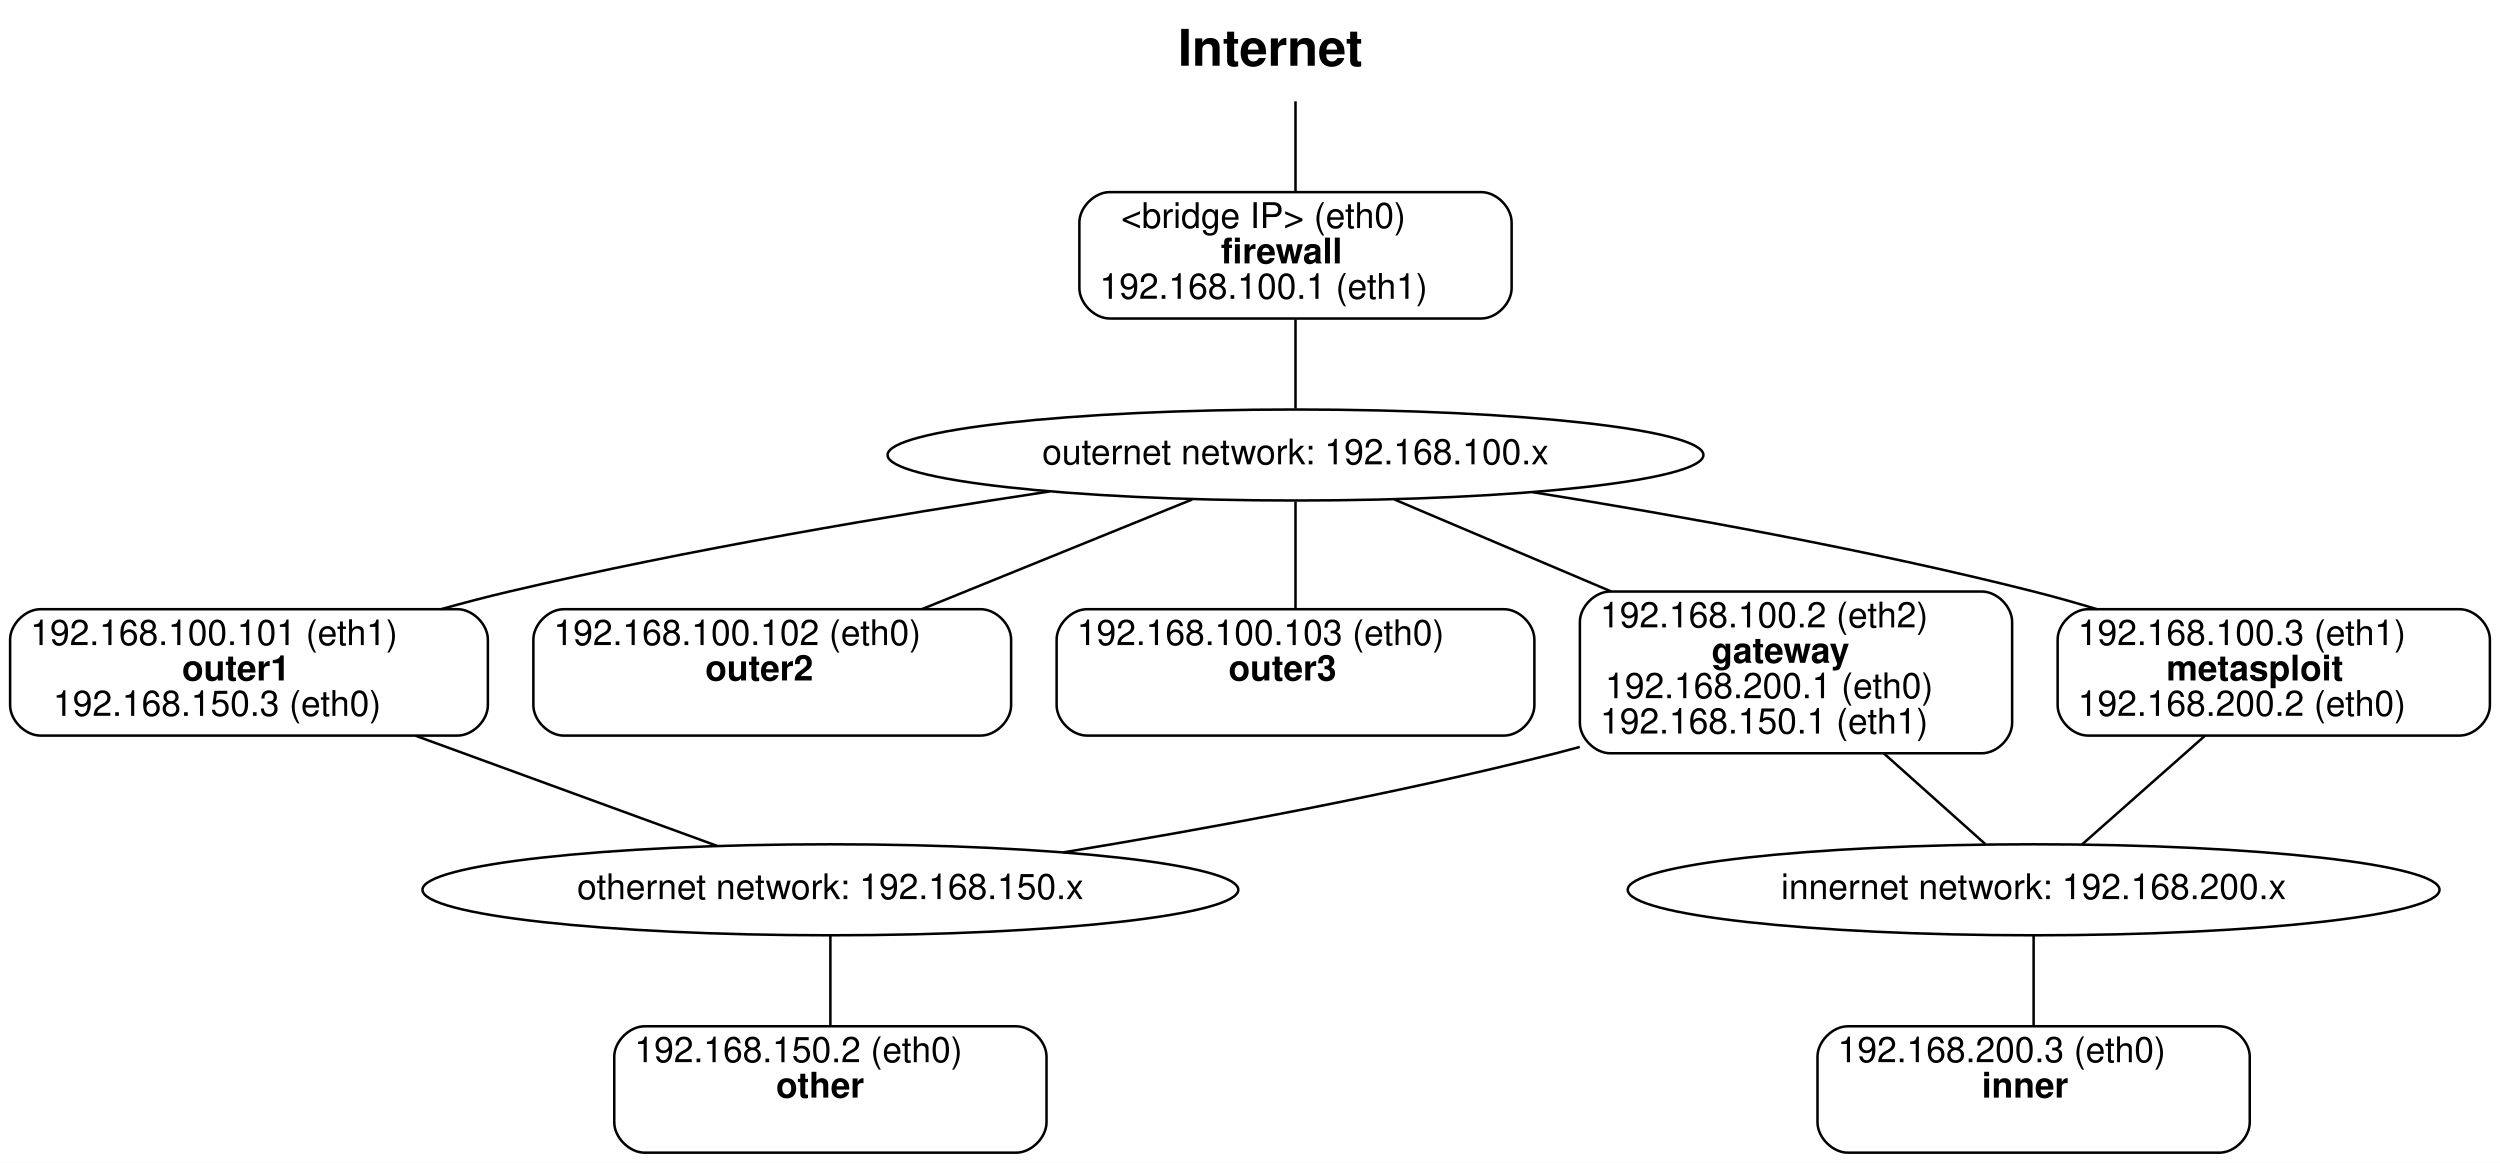
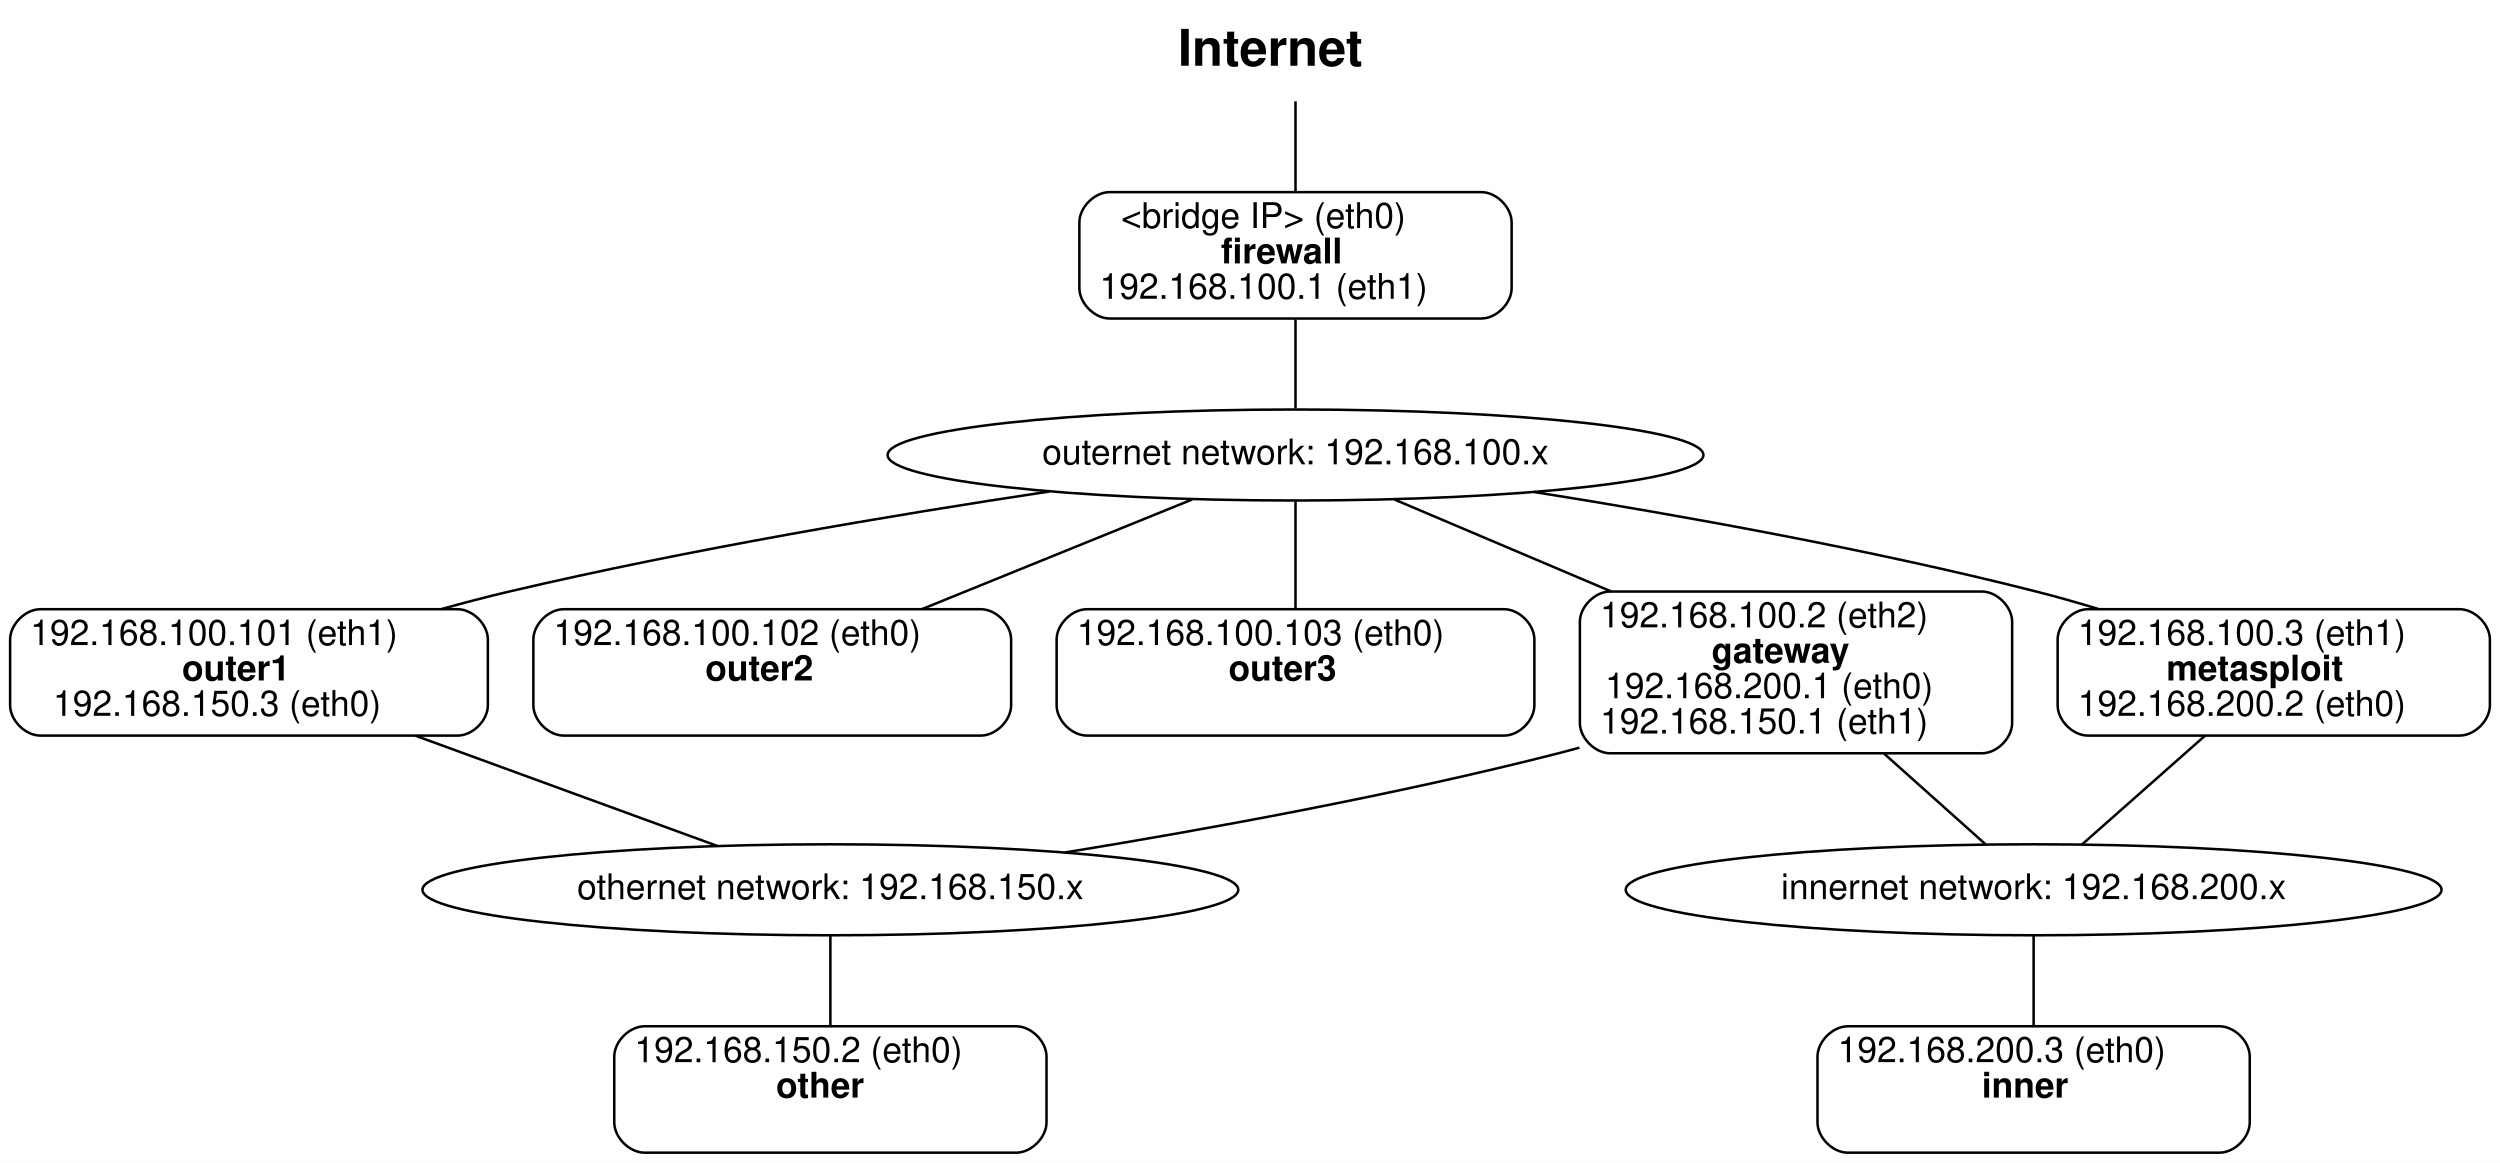
<svg xmlns="http://www.w3.org/2000/svg" width="989pt" height="460pt" viewBox="0.00 0.00 989.00 460.00">
  <g id="graph0" class="graph" transform="scale(1 1) rotate(0) translate(4 456)">
    <polygon fill="white" stroke="transparent" points="-4,4 -4,-456 985,-456 985,4 -4,4" />
    <g id="node1" class="node">
      <ellipse fill="none" stroke="black" cx="508.5" cy="-276" rx="161.37" ry="18" />
      <text text-anchor="middle" x="508.5" y="-272.3" font-family="Helvetica,sans-Serif" font-size="14.00">outernet network: 192.168.100.x</text>
    </g>
    <g id="node6" class="node">
      <path fill="none" stroke="black" d="M177,-215C177,-215 12,-215 12,-215 6,-215 0,-209 0,-203 0,-203 0,-177 0,-177 0,-171 6,-165 12,-165 12,-165 177,-165 177,-165 183,-165 189,-171 189,-177 189,-177 189,-203 189,-203 189,-209 183,-215 177,-215" />
      <text text-anchor="start" x="8" y="-200.8" font-family="Helvetica,sans-Serif" font-size="14.00"> 192.168.100.101 (eth1)</text>
      <text text-anchor="start" x="68" y="-186.8" font-family="Helvetica,sans-Serif" font-weight="bold" font-size="14.00">outer1</text>
      <text text-anchor="start" x="17" y="-172.8" font-family="Helvetica,sans-Serif" font-size="14.00">192.168.150.3 (eth0) </text>
    </g>
    <g id="edge3" class="edge">
      <path fill="none" stroke="black" d="M411.22,-261.58C349.59,-252.3 268.42,-238.65 197.5,-222 188.68,-219.93 179.51,-217.53 170.43,-215" />
    </g>
    <g id="node7" class="node">
      <path fill="none" stroke="black" d="M384,-215C384,-215 219,-215 219,-215 213,-215 207,-209 207,-203 207,-203 207,-177 207,-177 207,-171 213,-165 219,-165 219,-165 384,-165 384,-165 390,-165 396,-171 396,-177 396,-177 396,-203 396,-203 396,-209 390,-215 384,-215" />
      <text text-anchor="start" x="215" y="-200.8" font-family="Helvetica,sans-Serif" font-size="14.00"> 192.168.100.102 (eth0)</text>
      <text text-anchor="start" x="275" y="-186.8" font-family="Helvetica,sans-Serif" font-weight="bold" font-size="14.00">outer2</text>
      <text text-anchor="start" x="299" y="-172.8" font-family="Helvetica,sans-Serif" font-size="14.00"> </text>
    </g>
    <g id="edge4" class="edge">
      <path fill="none" stroke="black" d="M467.6,-258.4C437.09,-246.02 394.94,-228.92 360.74,-215.04" />
    </g>
    <g id="node8" class="node">
      <path fill="none" stroke="black" d="M591,-215C591,-215 426,-215 426,-215 420,-215 414,-209 414,-203 414,-203 414,-177 414,-177 414,-171 420,-165 426,-165 426,-165 591,-165 591,-165 597,-165 603,-171 603,-177 603,-177 603,-203 603,-203 603,-209 597,-215 591,-215" />
      <text text-anchor="start" x="422" y="-200.8" font-family="Helvetica,sans-Serif" font-size="14.00"> 192.168.100.103 (eth0)</text>
      <text text-anchor="start" x="482" y="-186.8" font-family="Helvetica,sans-Serif" font-weight="bold" font-size="14.00">outer3</text>
      <text text-anchor="start" x="506" y="-172.8" font-family="Helvetica,sans-Serif" font-size="14.00"> </text>
    </g>
    <g id="edge5" class="edge">
      <path fill="none" stroke="black" d="M508.5,-257.6C508.5,-245.29 508.5,-228.64 508.5,-215.07" />
    </g>
    <g id="node9" class="node">
      <path fill="none" stroke="black" d="M780,-222C780,-222 633,-222 633,-222 627,-222 621,-216 621,-210 621,-210 621,-170 621,-170 621,-164 627,-158 633,-158 633,-158 780,-158 780,-158 786,-158 792,-164 792,-170 792,-170 792,-210 792,-210 792,-216 786,-222 780,-222" />
      <text text-anchor="start" x="629" y="-207.8" font-family="Helvetica,sans-Serif" font-size="14.00"> 192.168.100.2 (eth2)</text>
      <text text-anchor="start" x="673" y="-193.8" font-family="Helvetica,sans-Serif" font-weight="bold" font-size="14.00">gateway</text>
      <text text-anchor="start" x="631" y="-179.8" font-family="Helvetica,sans-Serif" font-size="14.00">192.168.200.1 (eth0)</text>
      <text text-anchor="start" x="629" y="-165.8" font-family="Helvetica,sans-Serif" font-size="14.00">192.168.150.1 (eth1) </text>
    </g>
    <g id="edge8" class="edge">
      <path fill="none" stroke="black" d="M547.62,-258.4C572.07,-248.03 604.34,-234.34 633.4,-222.01" />
    </g>
    <g id="node10" class="node">
      <path fill="none" stroke="black" d="M969,-215C969,-215 822,-215 822,-215 816,-215 810,-209 810,-203 810,-203 810,-177 810,-177 810,-171 816,-165 822,-165 822,-165 969,-165 969,-165 975,-165 981,-171 981,-177 981,-177 981,-203 981,-203 981,-209 975,-215 969,-215" />
      <text text-anchor="start" x="818" y="-200.8" font-family="Helvetica,sans-Serif" font-size="14.00"> 192.168.100.3 (eth1)</text>
      <text text-anchor="start" x="853" y="-186.8" font-family="Helvetica,sans-Serif" font-weight="bold" font-size="14.00">metasploit</text>
      <text text-anchor="start" x="818" y="-172.8" font-family="Helvetica,sans-Serif" font-size="14.00">192.168.200.2 (eth0) </text>
    </g>
    <g id="edge6" class="edge">
-       <path fill="none" stroke="black" d="M602.23,-261.31C659.85,-252.08 734.94,-238.57 800.5,-222 808.66,-219.94 817.13,-217.55 825.52,-215.02" />
+       <path fill="none" stroke="black" d="M602.91,-261.36C660.68,-252.16 735.87,-238.67 801.5,-222 809.58,-219.95 817.97,-217.56 826.26,-215.04" />
    </g>
    <g id="node2" class="node">
-       <ellipse fill="none" stroke="black" cx="800.5" cy="-104" rx="160.57" ry="18" />
+       <ellipse fill="none" stroke="black" cx="800.5" cy="-104" rx="161.37" ry="18" />
      <text text-anchor="middle" x="800.5" y="-100.3" font-family="Helvetica,sans-Serif" font-size="14.00">innernet network: 192.168.200.x</text>
    </g>
    <g id="node11" class="node">
      <path fill="none" stroke="black" d="M874,-50C874,-50 727,-50 727,-50 721,-50 715,-44 715,-38 715,-38 715,-12 715,-12 715,-6 721,0 727,0 727,0 874,0 874,0 880,0 886,-6 886,-12 886,-12 886,-38 886,-38 886,-44 880,-50 874,-50" />
      <text text-anchor="start" x="723" y="-35.8" font-family="Helvetica,sans-Serif" font-size="14.00"> 192.168.200.3 (eth0)</text>
      <text text-anchor="start" x="780" y="-21.8" font-family="Helvetica,sans-Serif" font-weight="bold" font-size="14.00">inner</text>
      <text text-anchor="start" x="798" y="-7.8" font-family="Helvetica,sans-Serif" font-size="14.00"> </text>
    </g>
    <g id="edge10" class="edge">
      <path fill="none" stroke="black" d="M800.5,-85.91C800.5,-75.37 800.5,-61.68 800.5,-50.05" />
    </g>
    <g id="node3" class="node">
      <ellipse fill="none" stroke="black" cx="324.5" cy="-104" rx="161.37" ry="18" />
      <text text-anchor="middle" x="324.5" y="-100.3" font-family="Helvetica,sans-Serif" font-size="14.00">othernet network: 192.168.150.x</text>
    </g>
    <g id="edge11" class="edge">
-       <path fill="none" stroke="black" d="M416.62,-118.81C473.25,-128.1 547.05,-141.61 611.5,-158 614.61,-158.79 617.77,-159.63 620.95,-160.5" />
+       <path fill="none" stroke="black" d="M417.29,-118.77C474.07,-128.01 547.98,-141.51 612.5,-158 615.25,-158.7 618.03,-159.44 620.83,-160.21" />
    </g>
    <g id="node12" class="node">
      <path fill="none" stroke="black" d="M398,-50C398,-50 251,-50 251,-50 245,-50 239,-44 239,-38 239,-38 239,-12 239,-12 239,-6 245,0 251,0 251,0 398,0 398,0 404,0 410,-6 410,-12 410,-12 410,-38 410,-38 410,-44 404,-50 398,-50" />
      <text text-anchor="start" x="247" y="-35.8" font-family="Helvetica,sans-Serif" font-size="14.00"> 192.168.150.2 (eth0)</text>
      <text text-anchor="start" x="303" y="-21.8" font-family="Helvetica,sans-Serif" font-weight="bold" font-size="14.00">other</text>
      <text text-anchor="start" x="322" y="-7.8" font-family="Helvetica,sans-Serif" font-size="14.00"> </text>
    </g>
    <g id="edge12" class="edge">
      <path fill="none" stroke="black" d="M324.5,-85.91C324.5,-75.37 324.5,-61.68 324.5,-50.05" />
    </g>
    <g id="node4" class="node">
      <text text-anchor="start" x="455" y="-430" font-family="Helvetica,sans-Serif" font-size="20.00"> </text>
      <text text-anchor="start" x="462" y="-430" font-family="Helvetica,sans-Serif" font-weight="bold" font-size="20.00">Internet</text>
      <text text-anchor="start" x="555" y="-430" font-family="Helvetica,sans-Serif" font-size="20.00"> </text>
    </g>
    <g id="node5" class="node">
      <path fill="none" stroke="black" d="M582,-380C582,-380 435,-380 435,-380 429,-380 423,-374 423,-368 423,-368 423,-342 423,-342 423,-336 429,-330 435,-330 435,-330 582,-330 582,-330 588,-330 594,-336 594,-342 594,-342 594,-368 594,-368 594,-374 588,-380 582,-380" />
      <text text-anchor="start" x="439.5" y="-365.8" font-family="Helvetica,sans-Serif" font-size="14.00"> &lt;bridge IP&gt; (eth0)</text>
      <text text-anchor="start" x="479" y="-351.8" font-family="Helvetica,sans-Serif" font-weight="bold" font-size="14.00">firewall</text>
      <text text-anchor="start" x="431" y="-337.8" font-family="Helvetica,sans-Serif" font-size="14.00">192.168.100.1 (eth1) </text>
    </g>
    <g id="edge1" class="edge">
      <path fill="none" stroke="black" d="M508.5,-415.91C508.5,-405.37 508.5,-391.68 508.5,-380.05" />
    </g>
    <g id="edge2" class="edge">
      <path fill="none" stroke="black" d="M508.5,-329.64C508.5,-318.18 508.5,-304.79 508.5,-294.38" />
    </g>
    <g id="edge13" class="edge">
      <path fill="none" stroke="black" d="M160.41,-164.93C198.64,-150.97 245.78,-133.75 279.71,-121.36" />
    </g>
    <g id="edge9" class="edge">
      <path fill="none" stroke="black" d="M741.24,-157.96C754.83,-145.81 769.9,-132.34 781.44,-122.03" />
    </g>
    <g id="edge7" class="edge">
      <path fill="none" stroke="black" d="M868.28,-164.93C852.71,-151.16 833.56,-134.23 819.59,-121.88" />
    </g>
  </g>
</svg>
